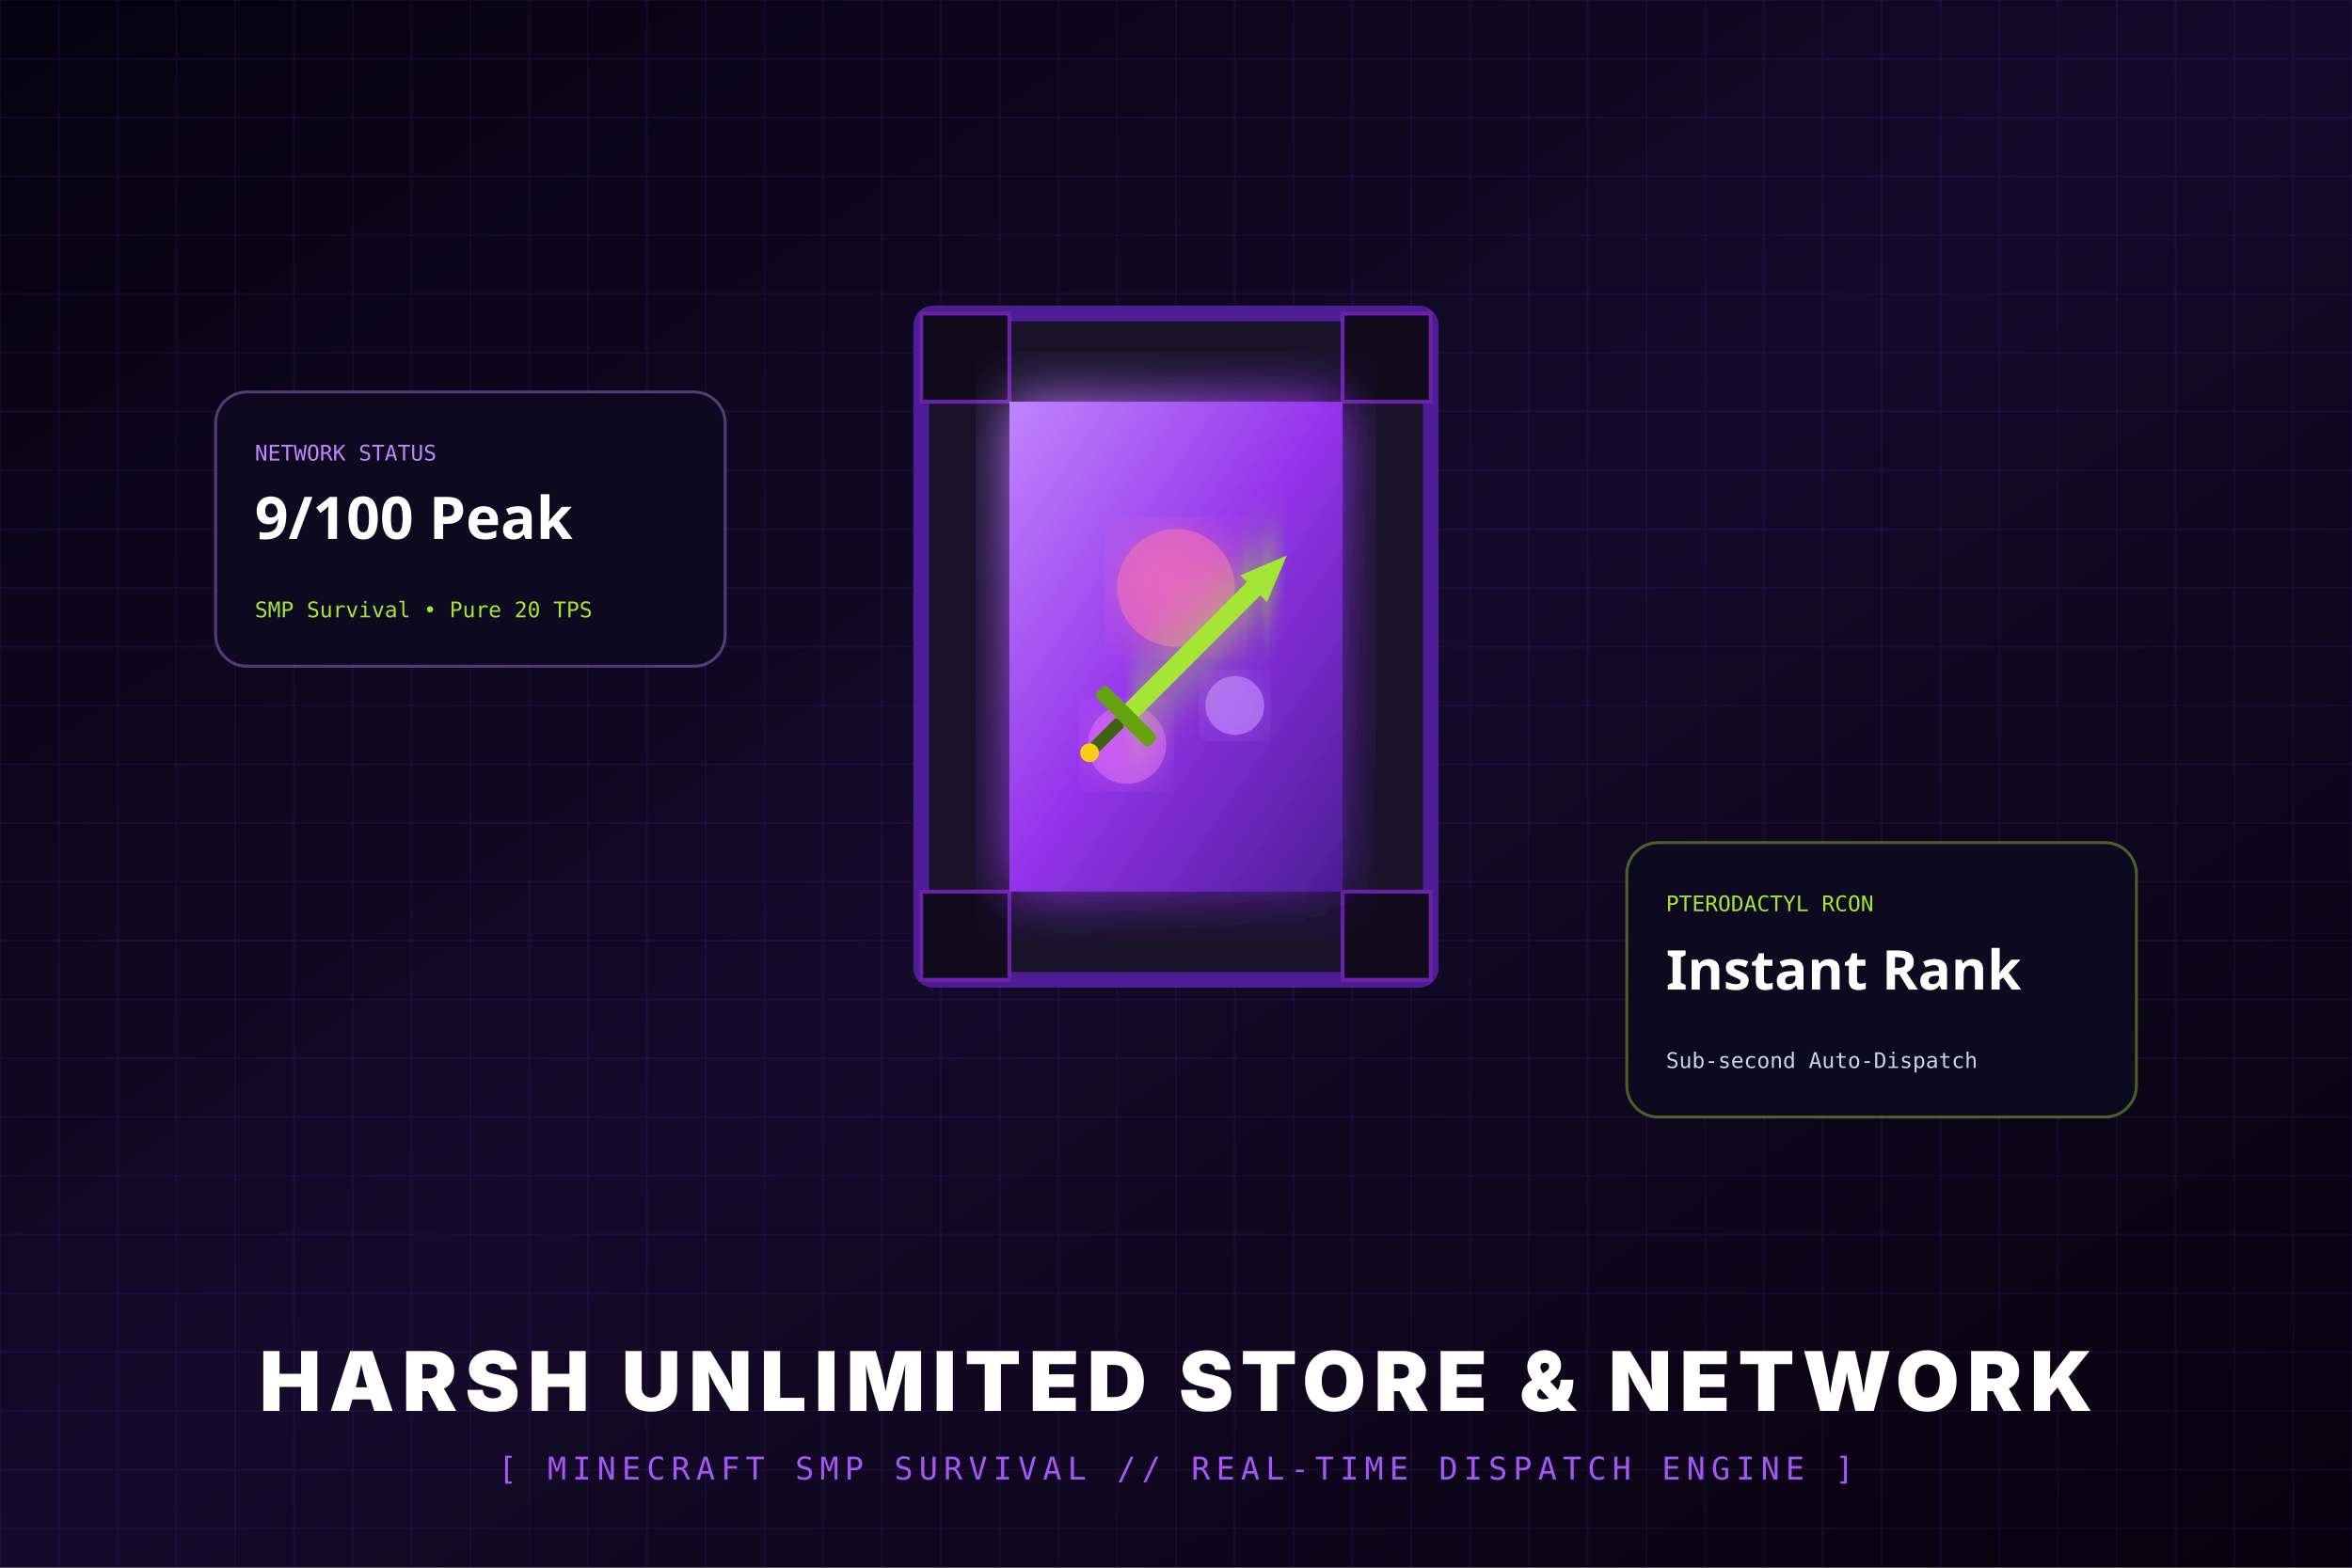
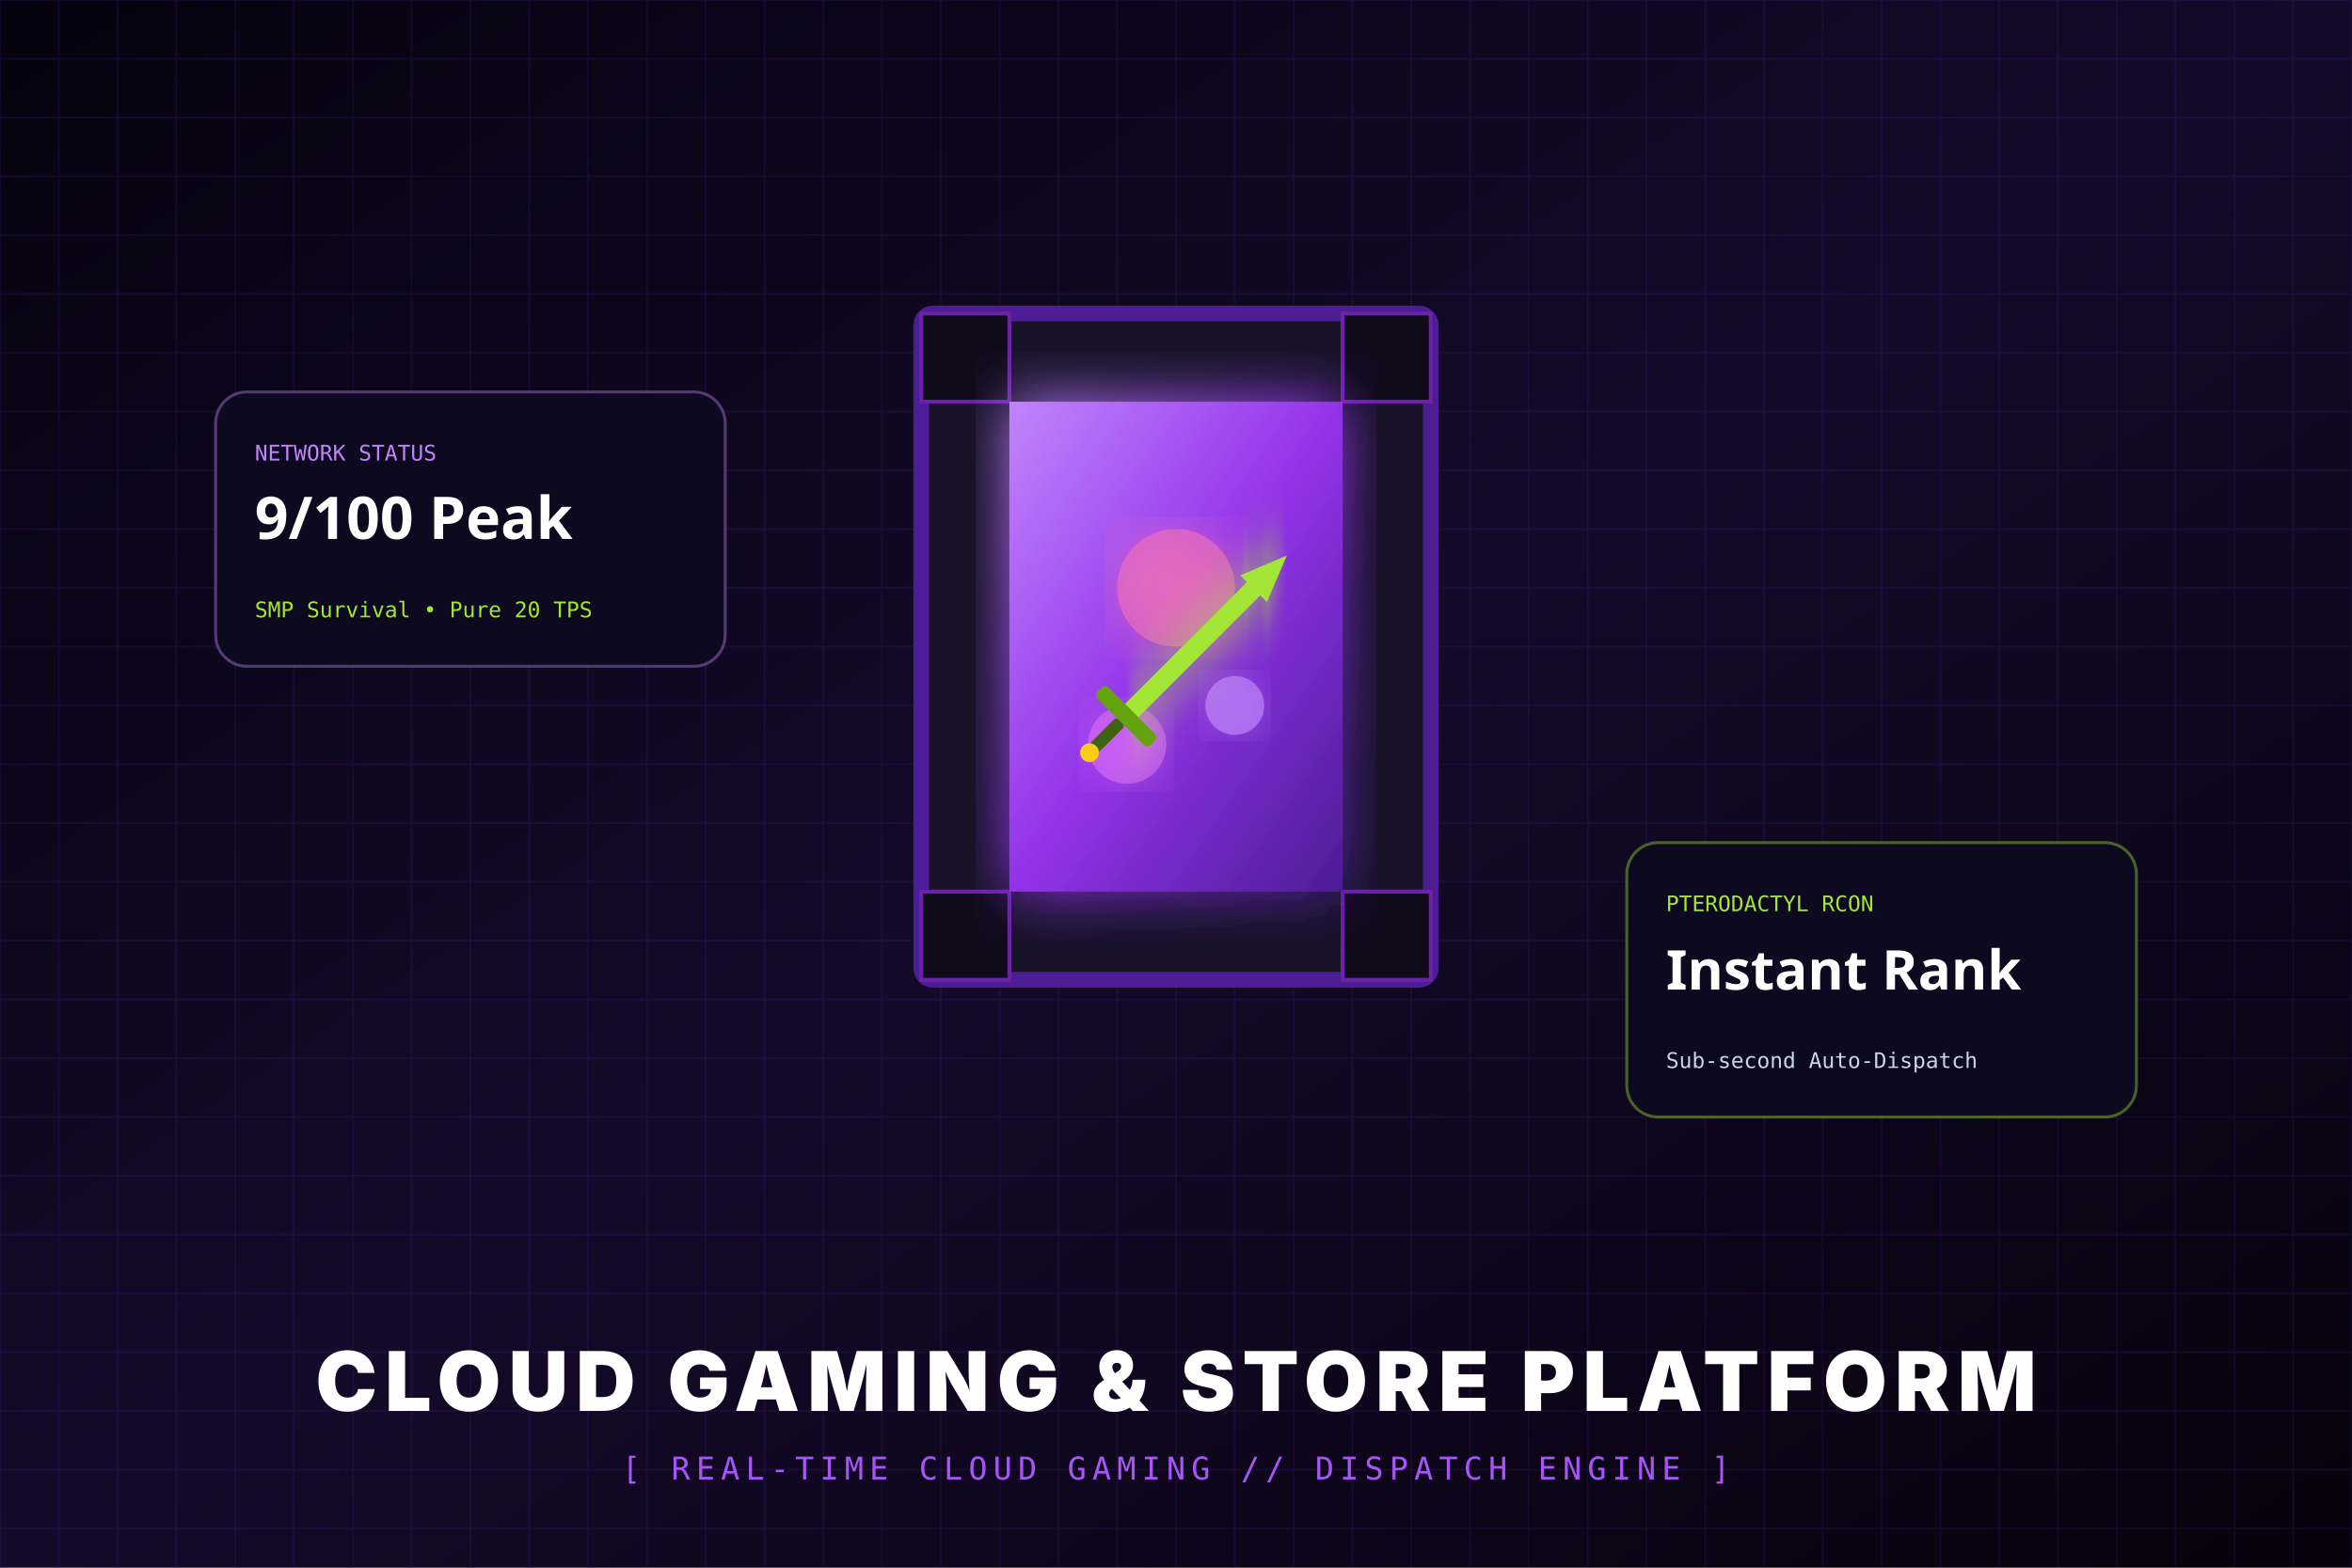
<svg xmlns="http://www.w3.org/2000/svg" viewBox="0 0 1200 800" width="100%" height="100%">
  <defs>
    <linearGradient id="gameBg" x1="0%" y1="0%" x2="100%" y2="100%">
      <stop offset="0%" stop-color="#05030f" />
      <stop offset="50%" stop-color="#140a2a" />
      <stop offset="100%" stop-color="#06020c" />
    </linearGradient>
    <linearGradient id="portalGrad" x1="0%" y1="0%" x2="100%" y2="100%">
      <stop offset="0%" stop-color="#c084fc" />
      <stop offset="50%" stop-color="#9333ea" />
      <stop offset="100%" stop-color="#4c1d95" />
    </linearGradient>
    <linearGradient id="limeGrad" x1="0%" y1="0%" x2="100%" y2="0%">
      <stop offset="0%" stop-color="#a3e635" />
      <stop offset="100%" stop-color="#4ade80" />
    </linearGradient>
    <pattern id="pixelGrid" width="30" height="30" patternUnits="userSpaceOnUse">
      <rect width="30" height="30" fill="none" stroke="#7e22ce" stroke-width="0.7" stroke-opacity="0.15" />
    </pattern>
    <filter id="glow">
      <feGaussianBlur stdDeviation="15" result="blur" />
      <feComposite in="SourceGraphic" in2="blur" operator="over" />
    </filter>
  </defs>
  <rect width="1200" height="800" fill="url(#gameBg)" />
  <rect width="1200" height="800" fill="url(#pixelGrid)" />
  <g transform="translate(600, 340)">
    <rect x="-130" y="-180" width="260" height="340" rx="6" fill="#181329" stroke="#4c1d95" stroke-width="8" />
    <rect x="-130" y="-180" width="45" height="45" fill="#0f0b1a" stroke="#6b21a8" stroke-width="2" />
    <rect x="85" y="-180" width="45" height="45" fill="#0f0b1a" stroke="#6b21a8" stroke-width="2" />
    <rect x="-130" y="115" width="45" height="45" fill="#0f0b1a" stroke="#6b21a8" stroke-width="2" />
    <rect x="85" y="115" width="45" height="45" fill="#0f0b1a" stroke="#6b21a8" stroke-width="2" />
    <rect x="-85" y="-135" width="170" height="250" fill="url(#portalGrad)" filter="url(#glow)" />
    <circle cx="0" cy="-40" r="30" fill="#f472b6" fill-opacity="0.6" filter="url(#glow)" />
    <circle cx="-25" cy="40" r="20" fill="#e879f9" fill-opacity="0.5" filter="url(#glow)" />
    <circle cx="30" cy="20" r="15" fill="#c084fc" fill-opacity="0.7" filter="url(#glow)" />
    <g transform="rotate(45) scale(0.8)">
      <polygon points="0,-100 12,-70 6,-70 6,40 -6,40 -6,-70 -12,-70" fill="#a3e635" filter="url(#glow)" />
      <rect x="-24" y="40" width="48" height="10" rx="3" fill="#65a30d" />
      <rect x="-4" y="50" width="8" height="24" rx="2" fill="#3f6212" />
      <circle cx="0" cy="78" r="6" fill="#facc15" />
    </g>
  </g>
  <g transform="translate(110, 200)">
    <rect width="260" height="140" rx="16" fill="#0d091e" stroke="#c084fc" stroke-width="1.5" stroke-opacity="0.4" />
    <text x="20" y="35" font-family="monospace" font-size="11" fill="#c084fc">NETWORK STATUS</text>
    <text x="20" y="75" font-family="system-ui, sans-serif" font-weight="800" font-size="30" fill="#ffffff">9/100 Peak</text>
    <text x="20" y="115" font-family="monospace" font-size="11" fill="#a3e635">SMP Survival • Pure 20 TPS</text>
  </g>
  <g transform="translate(830, 430)">
    <rect width="260" height="140" rx="16" fill="#0d091e" stroke="#a3e635" stroke-width="1.5" stroke-opacity="0.4" />
    <text x="20" y="35" font-family="monospace" font-size="11" fill="#a3e635">PTERODACTYL RCON</text>
    <text x="20" y="75" font-family="system-ui, sans-serif" font-weight="800" font-size="28" fill="#ffffff">Instant Rank</text>
    <text x="20" y="115" font-family="monospace" font-size="11" fill="#cbd5e1">Sub-second Auto-Dispatch</text>
  </g>
  <text x="600" y="720" text-anchor="middle" font-family="system-ui, -apple-system, sans-serif" font-weight="900" font-size="42" fill="#ffffff" letter-spacing="4">
-     HARSH UNLIMITED STORE &amp; NETWORK
+     CLOUD GAMING &amp; STORE PLATFORM
  </text>
  <text x="600" y="755" text-anchor="middle" font-family="monospace" font-size="16" fill="#a855f7" letter-spacing="3">
-     [ MINECRAFT SMP SURVIVAL // REAL-TIME DISPATCH ENGINE ]
+     [ REAL-TIME CLOUD GAMING // DISPATCH ENGINE ]
  </text>
</svg>
